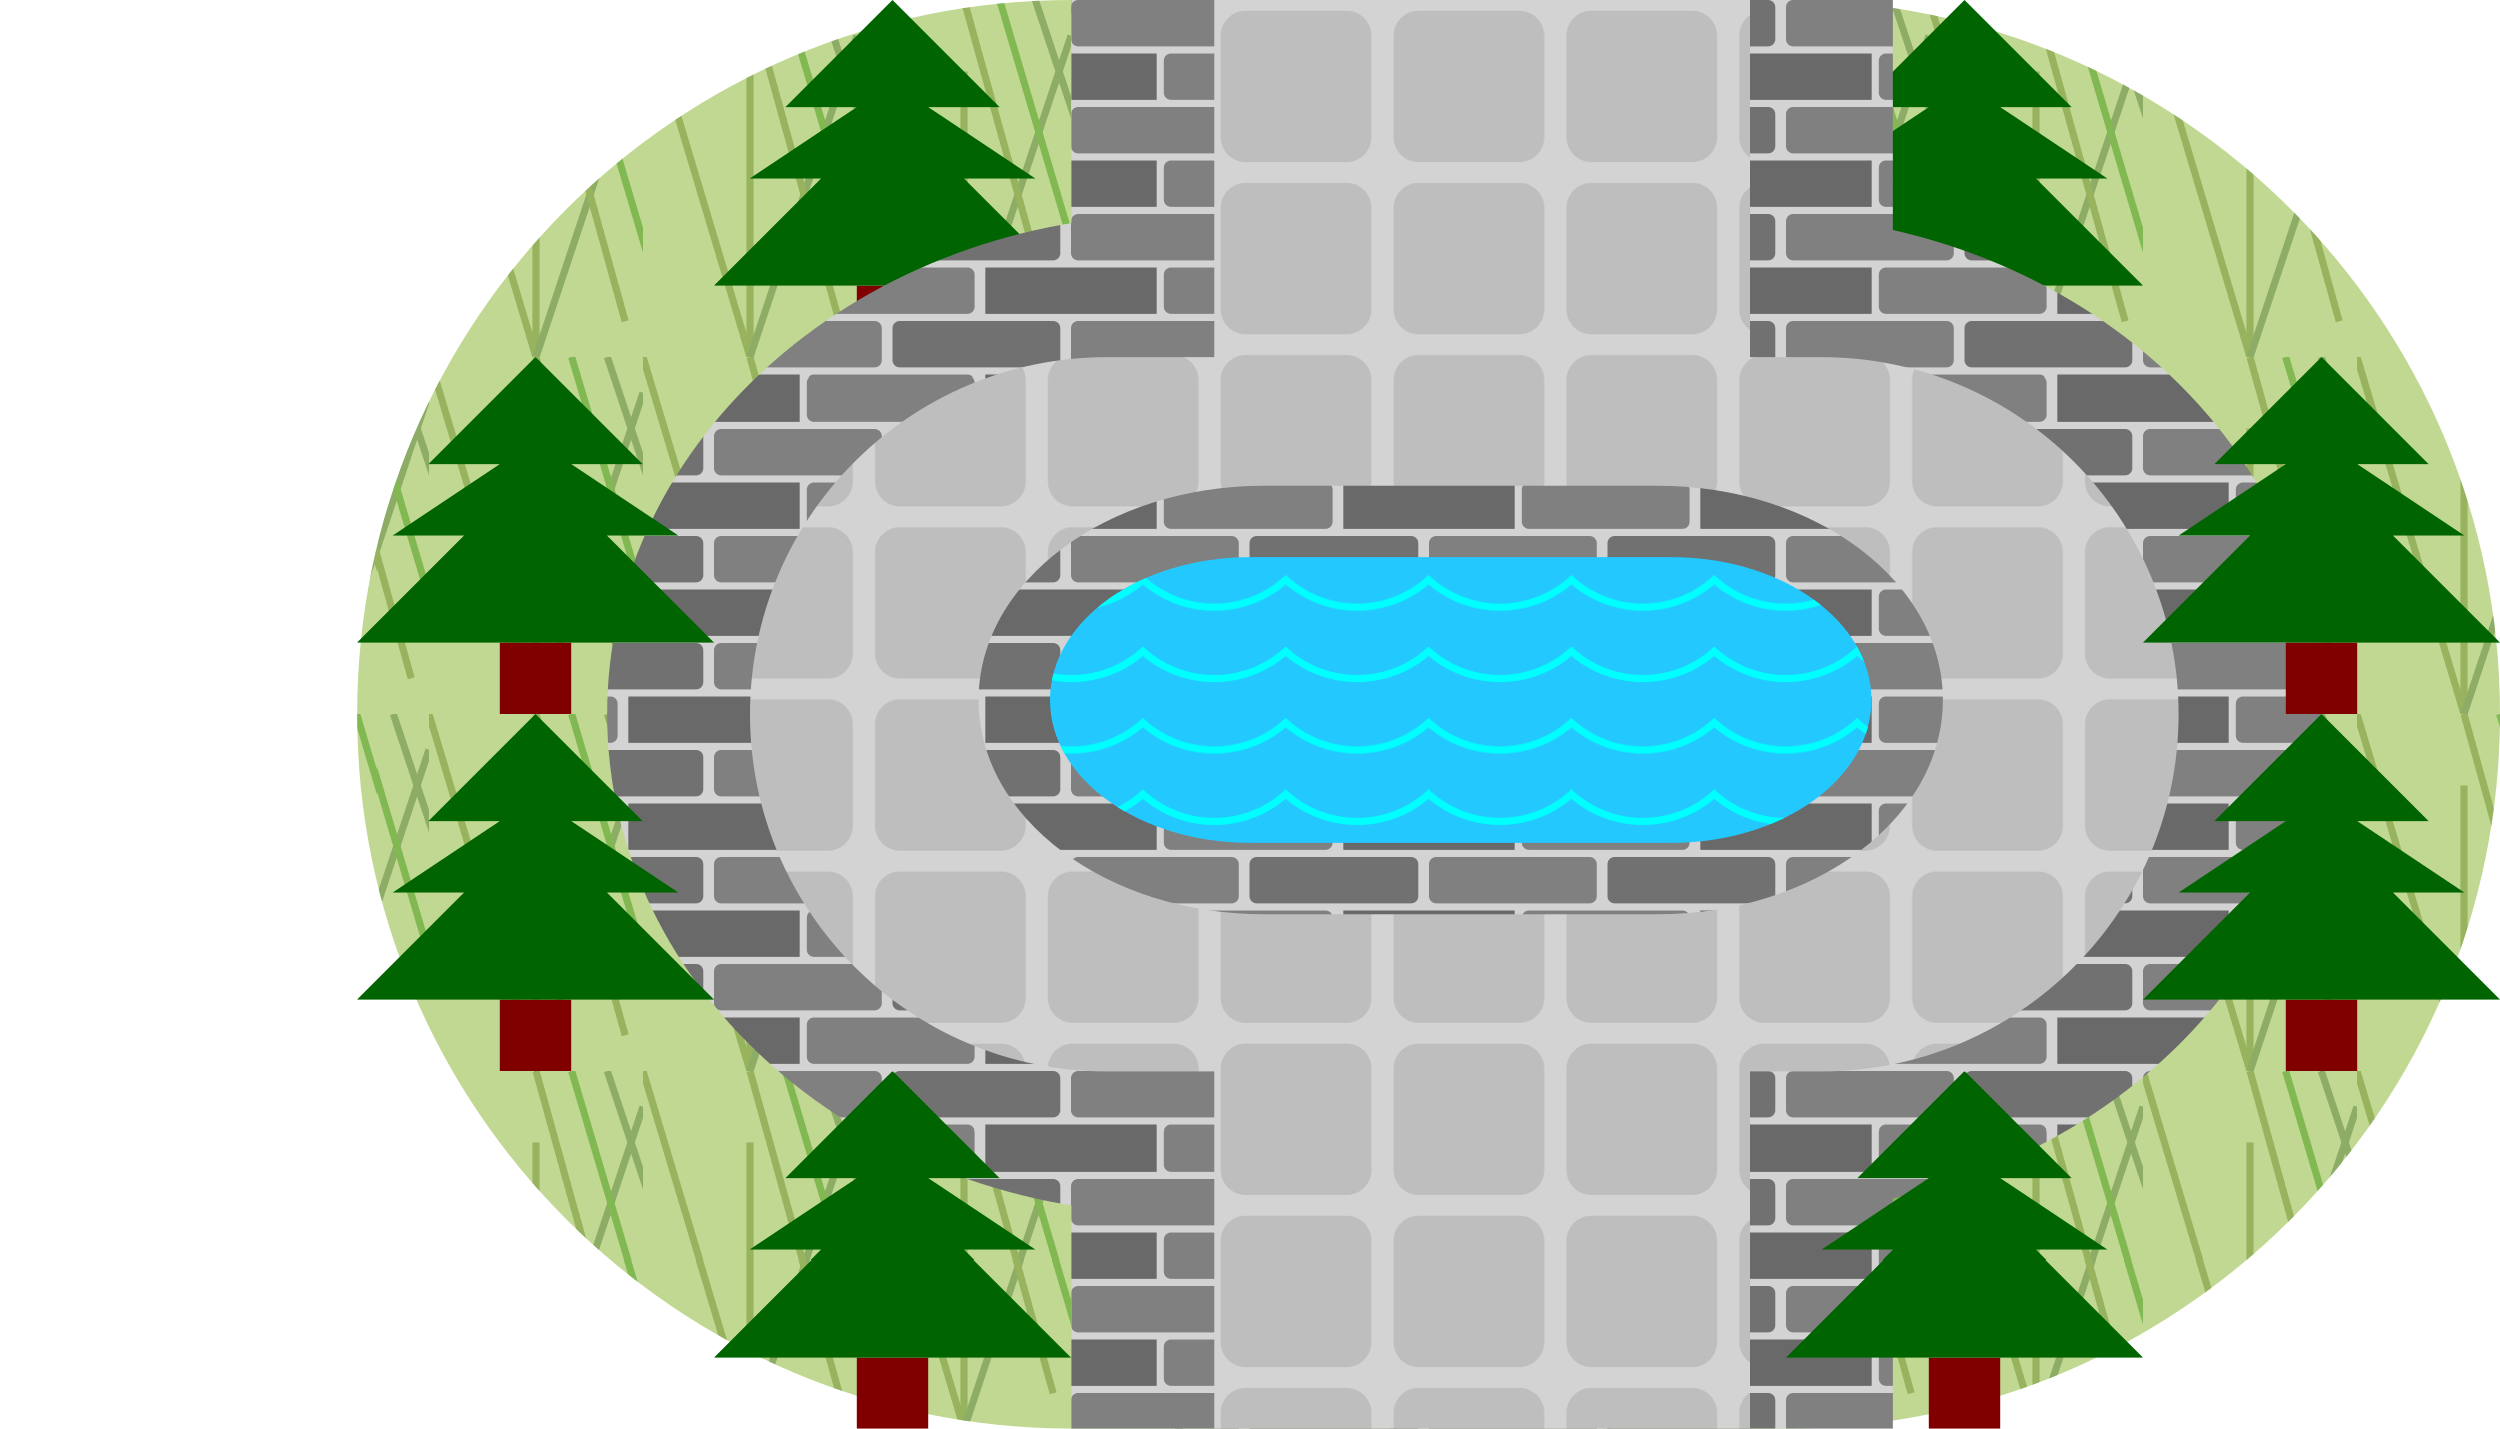
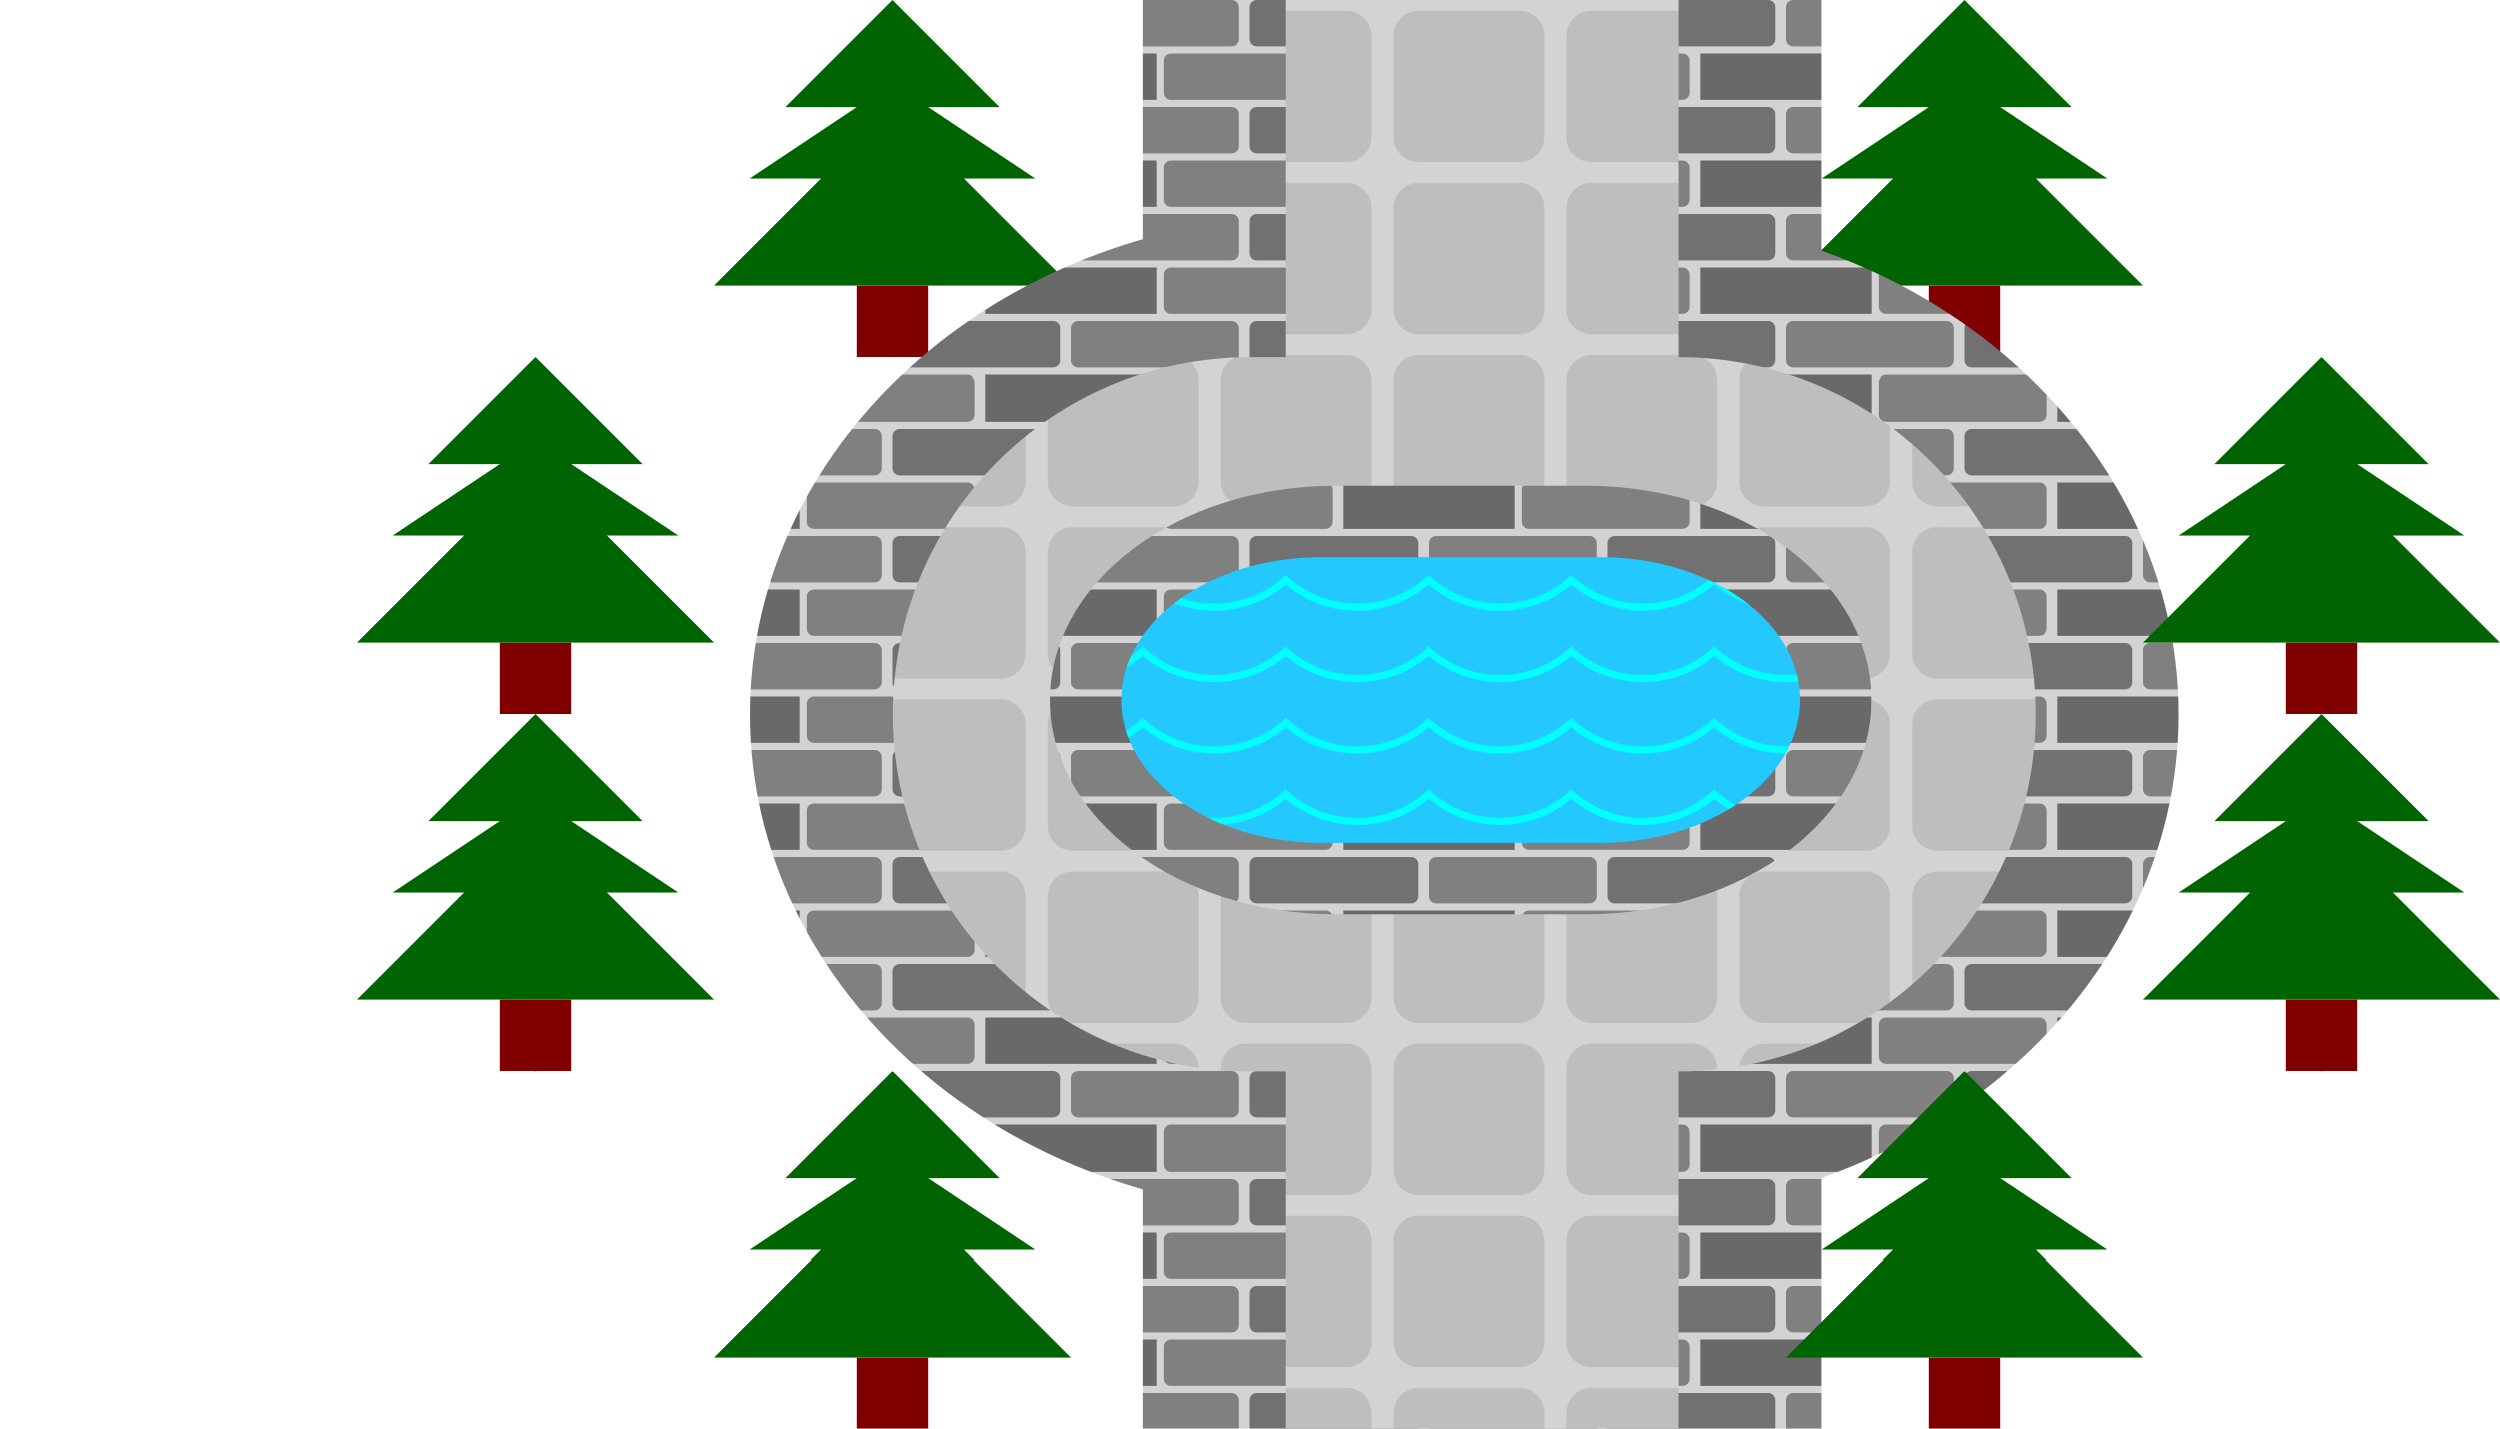
<svg xmlns="http://www.w3.org/2000/svg" width="350" height="200" class="bridge">
  <defs>
    <pattern id="floorPattern" patternUnits="userSpaceOnUse" x="0" y="0" height="24.1" width="24.2">
      <rect width="25" height="25" x="0" y="0" fill="lightgrey" />
      <rect width="24.1" height="24.2" x="0" y="0" rx="5" fill="rgb(190, 190, 190)" stroke="lightgrey" stroke-width="3" />
    </pattern>
    <pattern id="treePattern" patternUnits="userSpaceOnUse" x="0" y="0" height="50" width="50">
      <rect width="10" height="10" x="20" y="40" fill="maroon" />
      <polygon points="25,0 40,15 30,15 45,25 35,25 50,40 0,40 15,25 5,25 20,15 10,15 " style="fill:darkgreen;" />
    </pattern>
    <pattern id="waterPattern" patternUnits="userSpaceOnUse" x="0" y="0" height="10" width="20">
      <circle cx="10" cy="-10" r="15" fill="transparent" stroke="aqua" stroke-width="1" />
    </pattern>
    <pattern id="my4pattern" patternUnits="userSpaceOnUse" x="0" y="0" width="50" height="15">
      <rect width="50" height="15" x="0" y="0" fill="#dcc0c7" />
      <rect width="23.5" height="6.5" x="0" y="0" rx="1" fill="#9d2c4e" />
      <rect width="23.5" height="6.5" x="25" y="0" rx="1" fill="#9c2343" />
      <rect width="12" height="6.5" x="0" y="7.5" fill="#a11d3e" />
      <rect width="23.5" height="6.5" x="13" y="7.5" rx="1" fill="#aa3553" />
      <rect width="12" height="6.5" x="38" y="7.5" fill="#a11d3e" />
    </pattern>
    <pattern id="greyBricks" patternUnits="userSpaceOnUse" x="0" y="0" width="50" height="15">
      <rect width="50" height="15" x="0" y="0" fill="lightgrey" />
      <rect width="23.5" height="6.5" x="0" y="0" rx="1" fill="grey" />
      <rect width="23.5" height="6.5" x="25" y="0" rx="1" fill="#717171" />
      <rect width="12" height="6.5" x="0" y="7.5" fill="dimgrey" />
      <rect width="23.5" height="6.5" x="13" y="7.5" rx="1" fill="#808080" />
      <rect width="12" height="6.5" x="38" y="7.5" fill="dimgrey" />
    </pattern>
    <pattern id="grassPattern" patternUnits="userSpaceOnUse" x="0" y="0" height="50" width="30">
      <line x1="0" y1="0" x2="15" y2="50" style="stroke:darkolivegreen;stroke-width:1" />
      <line x1="15" y1="10" x2="15" y2="50" style="stroke:darkolivegreen;stroke-width:1" />
      <line x1="30" y1="5" x2="15" y2="50" style="stroke:darkslategray;stroke-width:1" />
      <line x1="20" y1="0" x2="31" y2="37" style="stroke:green;stroke-width:1" />
      <line x1="15" y1="0" x2="27.5" y2="45" style="stroke:darkolivegreen;stroke-width:1" />
      <line x1="25" y1="0" x2="35" y2="30" style="stroke:darkslategrey;stroke-width:1" />
    </pattern>
  </defs>
-   <rect width="300" height="200" x="50" rx="100" fill="url(#grassPattern)" opacity=".5" />
-   <rect width="300" height="200" x="50" rx="100" fill="#83b226" opacity=".5" />
  <rect width="50" height="50" x="100" y="0" fill="url(#treePattern)" />
  <rect width="50" height="50" x="250" y="0" fill="url(#treePattern)" />
-   <rect width="115" height="200" x="150" fill="url(#greyBricks)" />
-   <rect width="240" height="140" x="85" y="30" rx="80" fill="url(#greyBricks)" />
-   <rect width="200" height="100" x="105" y="50" rx="50" fill="url(#floorPattern)" />
-   <rect width="75" height="200" x="170" fill="url(#floorPattern)" />
+   <rect width="95" height="200" x="160" fill="url(#greyBricks)" />
+   <rect width="200" height="140" x="105" y="30" rx="80" fill="url(#greyBricks)" />
+   <rect width="160" height="100" x="125" y="50" rx="50" fill="url(#floorPattern)" />
+   <rect width="55" height="200" x="180" fill="url(#floorPattern)" />
  <rect width="50" height="50" x="100" y="150" fill="url(#treePattern)" />
  <rect width="50" height="50" x="250" y="150" fill="url(#treePattern)" />
  <rect width="50" height="50" x="300" y="100" fill="url(#treePattern)" />
  <rect width="50" height="50" x="300" y="50" fill="url(#treePattern)" />
-   <rect width="135" height="60" x="137" y="68" rx="40" fill="url(#greyBricks)" />
-   <rect width="115" height="40" x="147" y="78" rx="28" fill="#23c8ff" />
-   <rect width="115" height="40" x="147" y="78" rx="28" fill="url(#waterPattern" />
+   <rect width="115" height="60" x="147" y="68" rx="40" fill="url(#greyBricks)" />
+   <rect width="95" height="40" x="157" y="78" rx="28" fill="#23c8ff" />
+   <rect width="95" height="40" x="157" y="78" rx="28" fill="url(#waterPattern" />
  <rect width="50" height="100" x="50" y="50" fill="url(#treePattern)" />
</svg>
